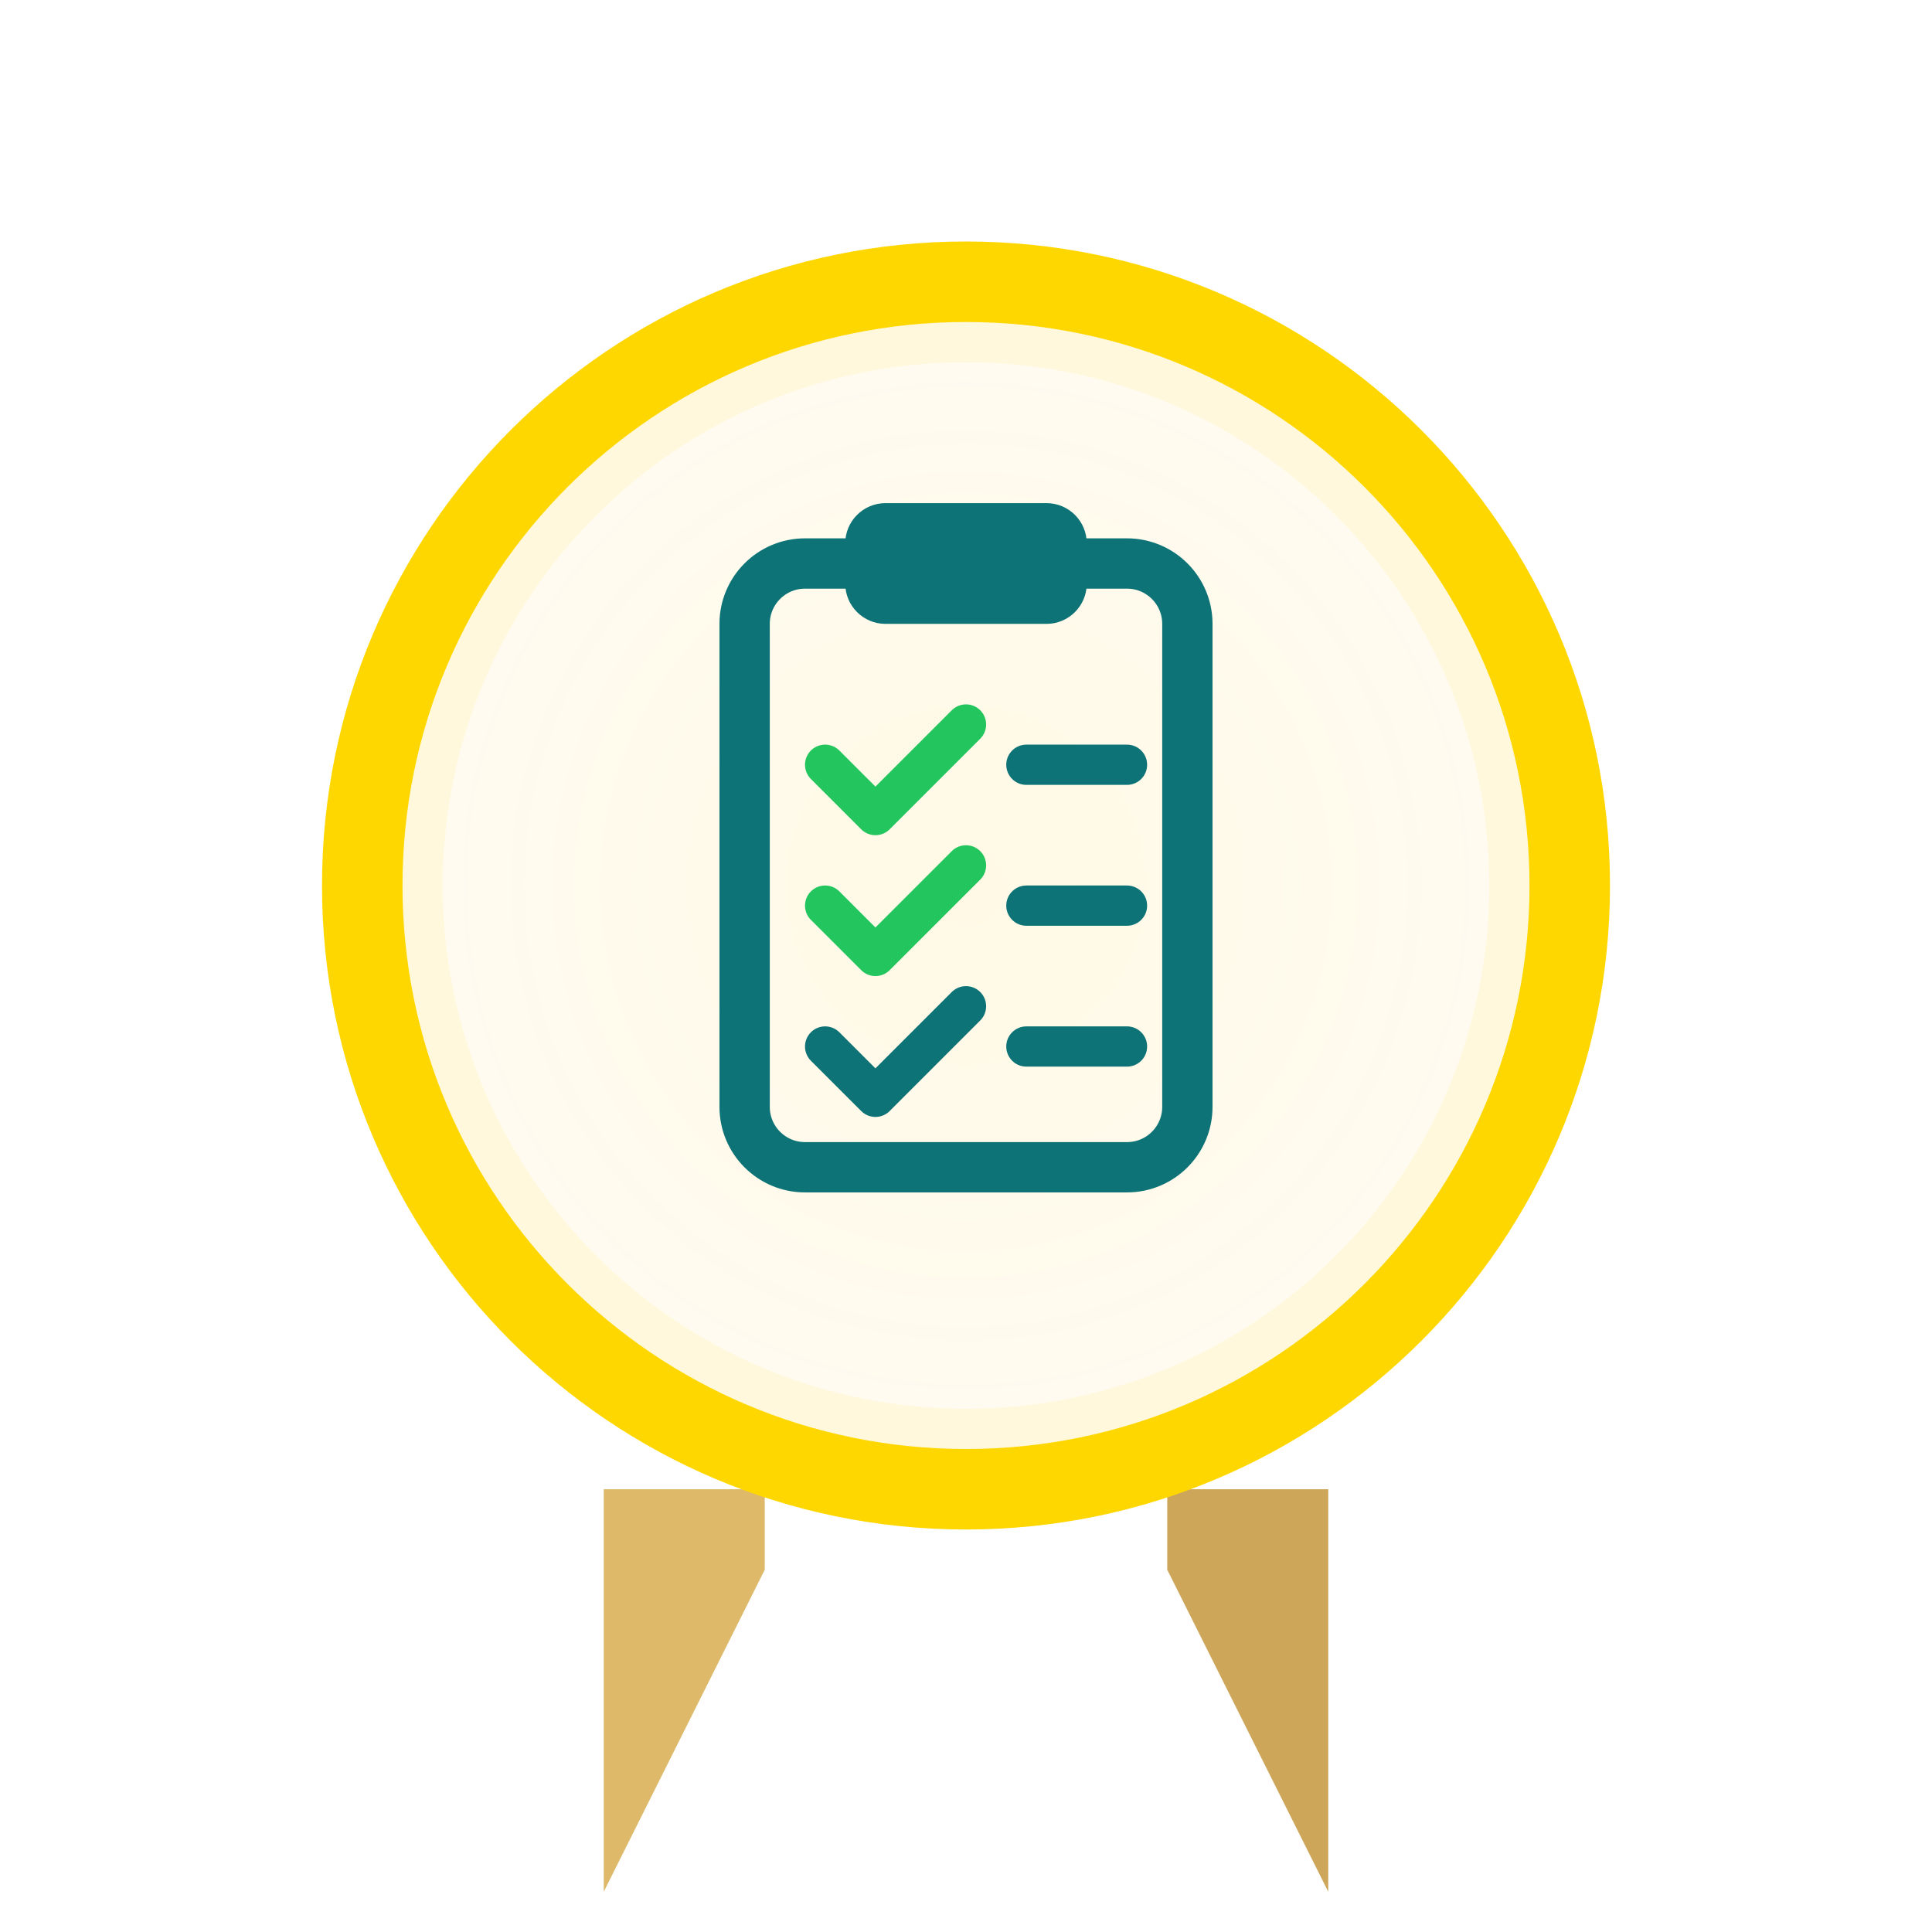
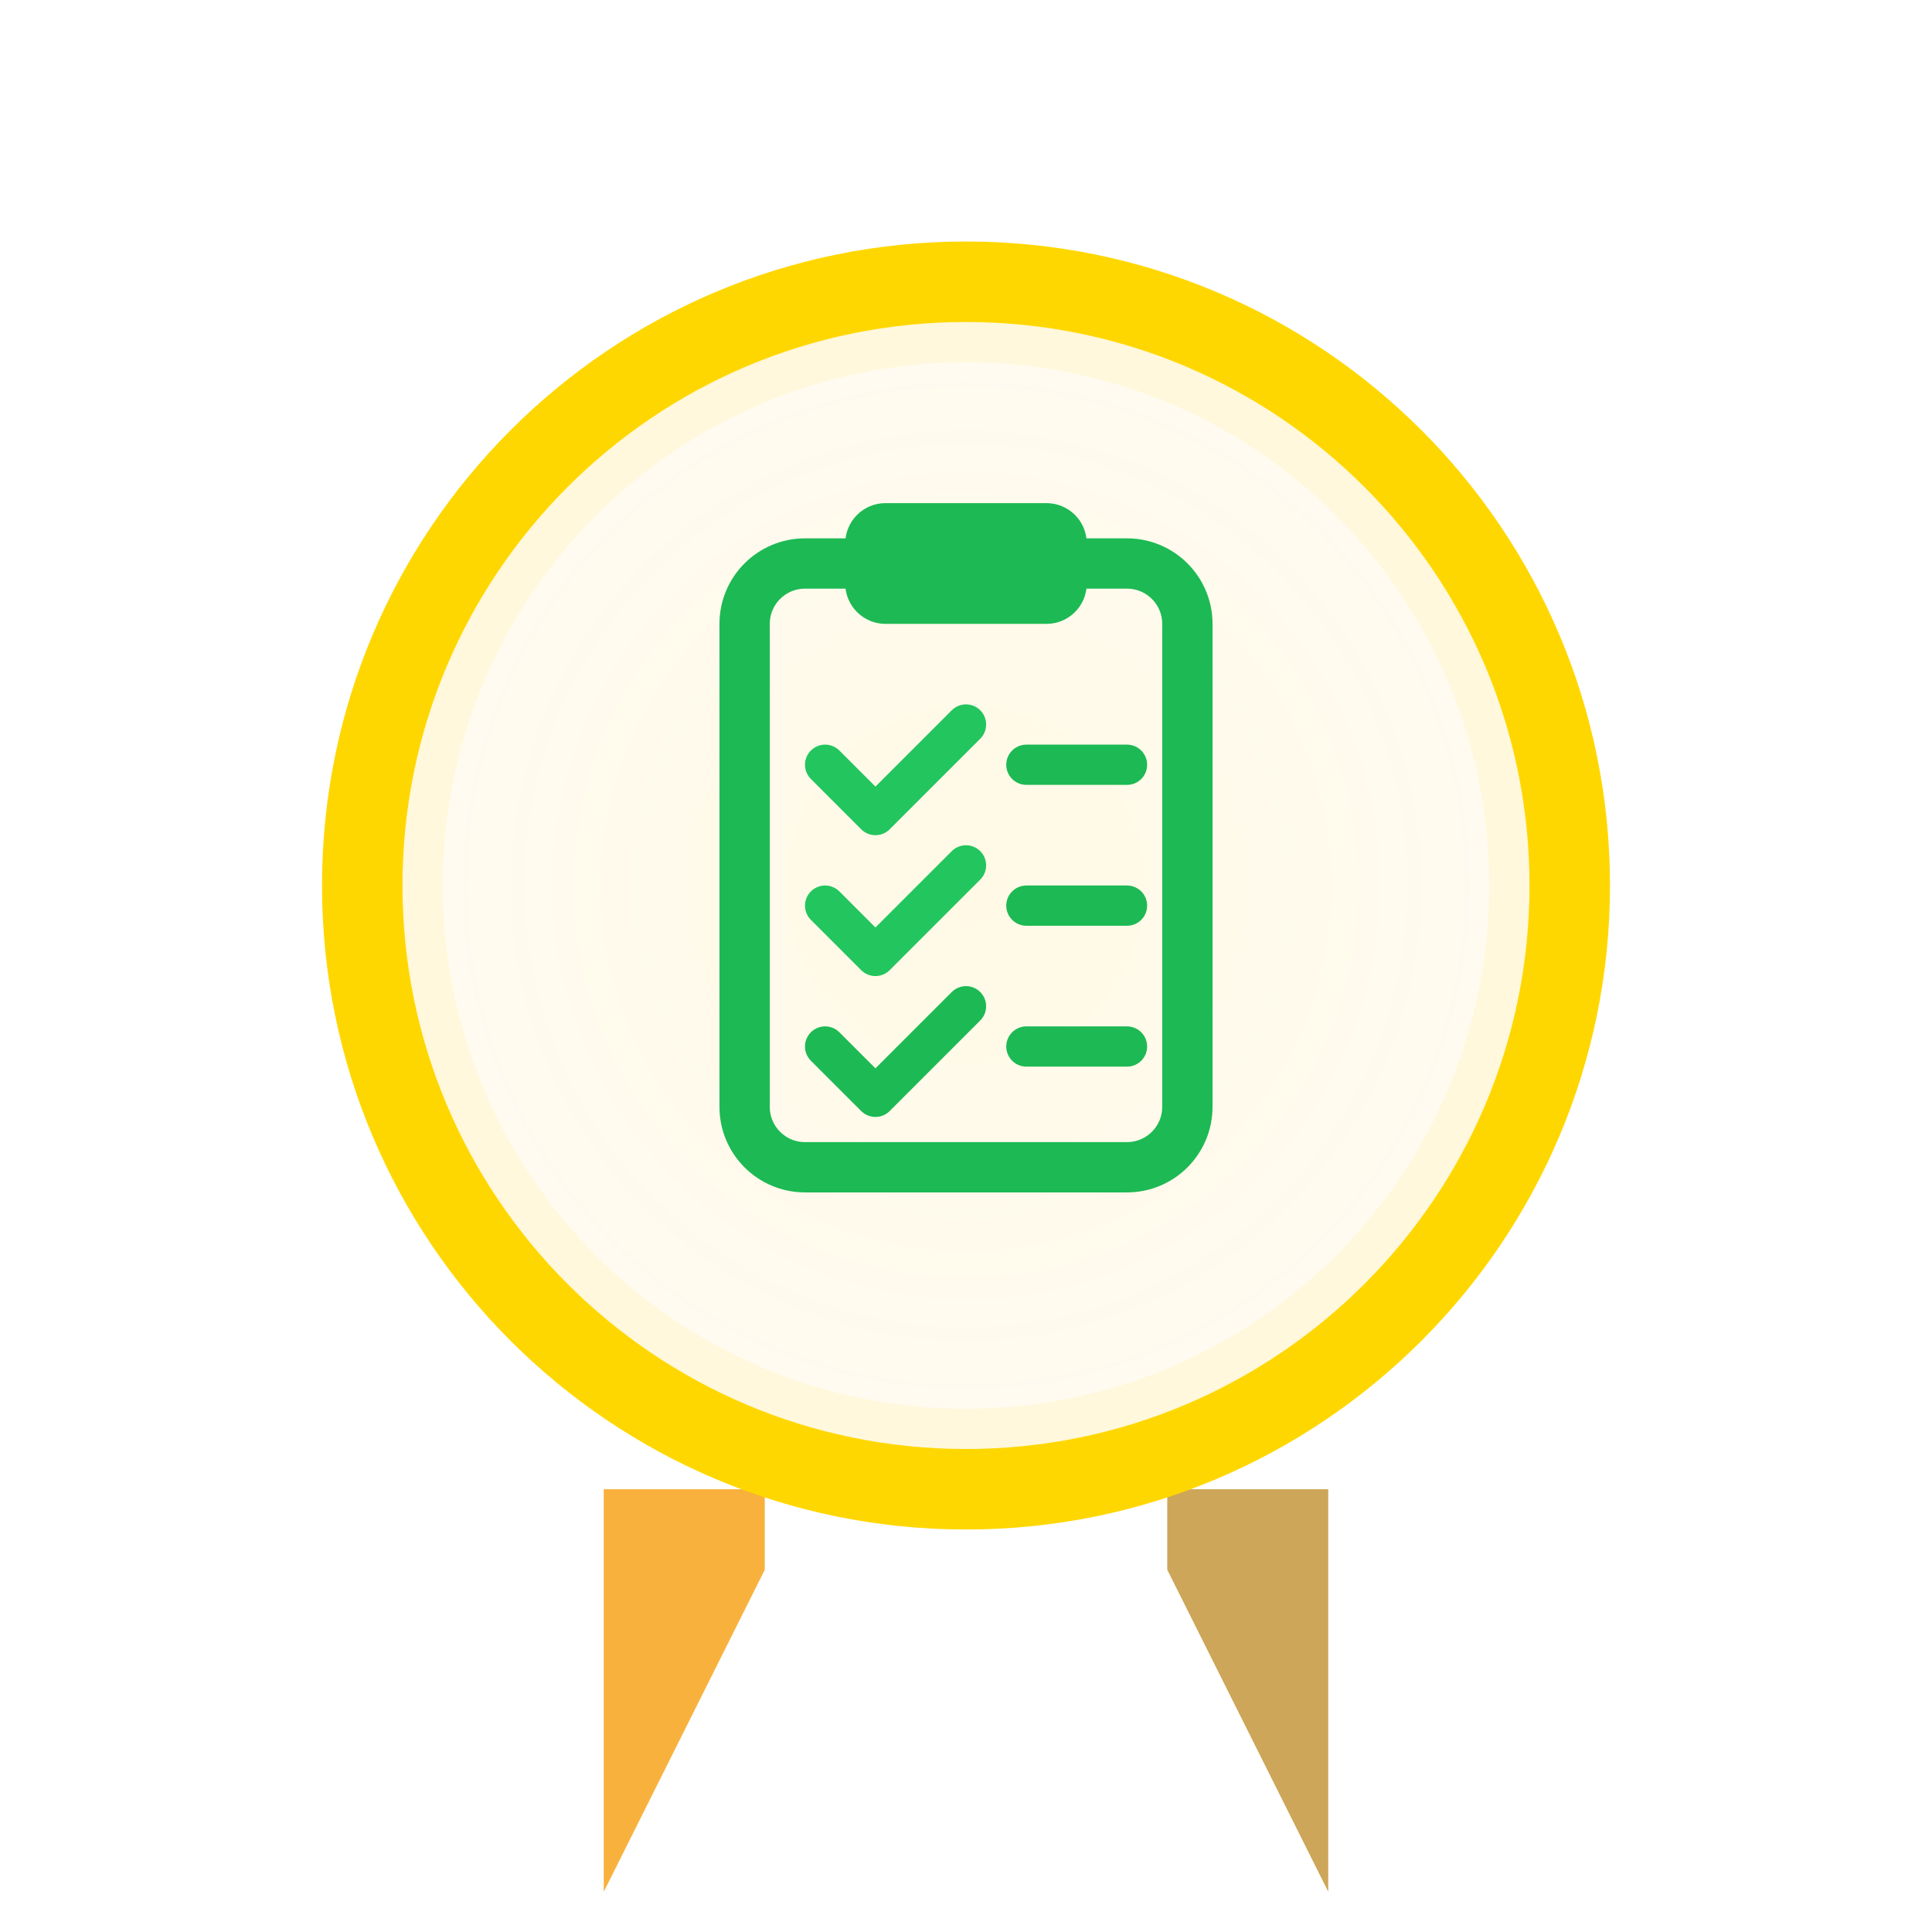
<svg xmlns="http://www.w3.org/2000/svg" viewBox="0 0 96 96" width="96" height="96" aria-hidden="true">
-   <path d="M38 78l-8 16v-20h8z" fill="#d4a844" opacity=".8" />
+   <path d="M38 78l-8 16v-20h8z" fill="#F59E0B" opacity=".8" />
  <path d="M58 78l8 16v-20h-8z" fill="#c09030" opacity=".8" />
  <circle cx="48" cy="44" r="32" fill="#FFD700" />
  <circle cx="48" cy="44" r="28" fill="#FFF8DC" />
  <circle cx="48" cy="44" r="26" fill="#FFFBF0" />
  <circle cx="48" cy="44" r="26" fill="url(#lb-g)" opacity=".15" />
-   <rect x="37" y="28" width="22" height="30" rx="3" fill="none" stroke="#0d7377" stroke-width="2.5" />
-   <rect x="42" y="25" width="12" height="6" rx="2" fill="#0d7377" />
+   <rect x="37" y="28" width="22" height="30" rx="3" fill="none" stroke="#1DB954" stroke-width="2.5" />
+   <rect x="42" y="25" width="12" height="6" rx="2" fill="#1DB954" />
  <path d="M41 38l2.5 2.5L48 36" fill="none" stroke="#22c55e" stroke-width="2" stroke-linecap="round" stroke-linejoin="round" />
  <path d="M41 45l2.5 2.5L48 43" fill="none" stroke="#22c55e" stroke-width="2" stroke-linecap="round" stroke-linejoin="round" />
-   <path d="M41 52l2.5 2.5L48 50" fill="none" stroke="#0d7377" stroke-width="2" stroke-linecap="round" stroke-linejoin="round" />
-   <line x1="51" y1="38" x2="56" y2="38" stroke="#0d7377" stroke-width="2" stroke-linecap="round" />
-   <line x1="51" y1="45" x2="56" y2="45" stroke="#0d7377" stroke-width="2" stroke-linecap="round" />
-   <line x1="51" y1="52" x2="56" y2="52" stroke="#0d7377" stroke-width="2" stroke-linecap="round" />
+   <path d="M41 52l2.5 2.5L48 50" fill="none" stroke="#1DB954" stroke-width="2" stroke-linecap="round" stroke-linejoin="round" />
+   <line x1="51" y1="38" x2="56" y2="38" stroke="#1DB954" stroke-width="2" stroke-linecap="round" />
+   <line x1="51" y1="45" x2="56" y2="45" stroke="#1DB954" stroke-width="2" stroke-linecap="round" />
+   <line x1="51" y1="52" x2="56" y2="52" stroke="#1DB954" stroke-width="2" stroke-linecap="round" />
  <defs>
    <radialGradient id="lb-g">
      <stop offset="0" stop-color="#FFD700" stop-opacity=".3" />
      <stop offset="1" stop-color="#FFD700" stop-opacity="0" />
    </radialGradient>
  </defs>
</svg>
